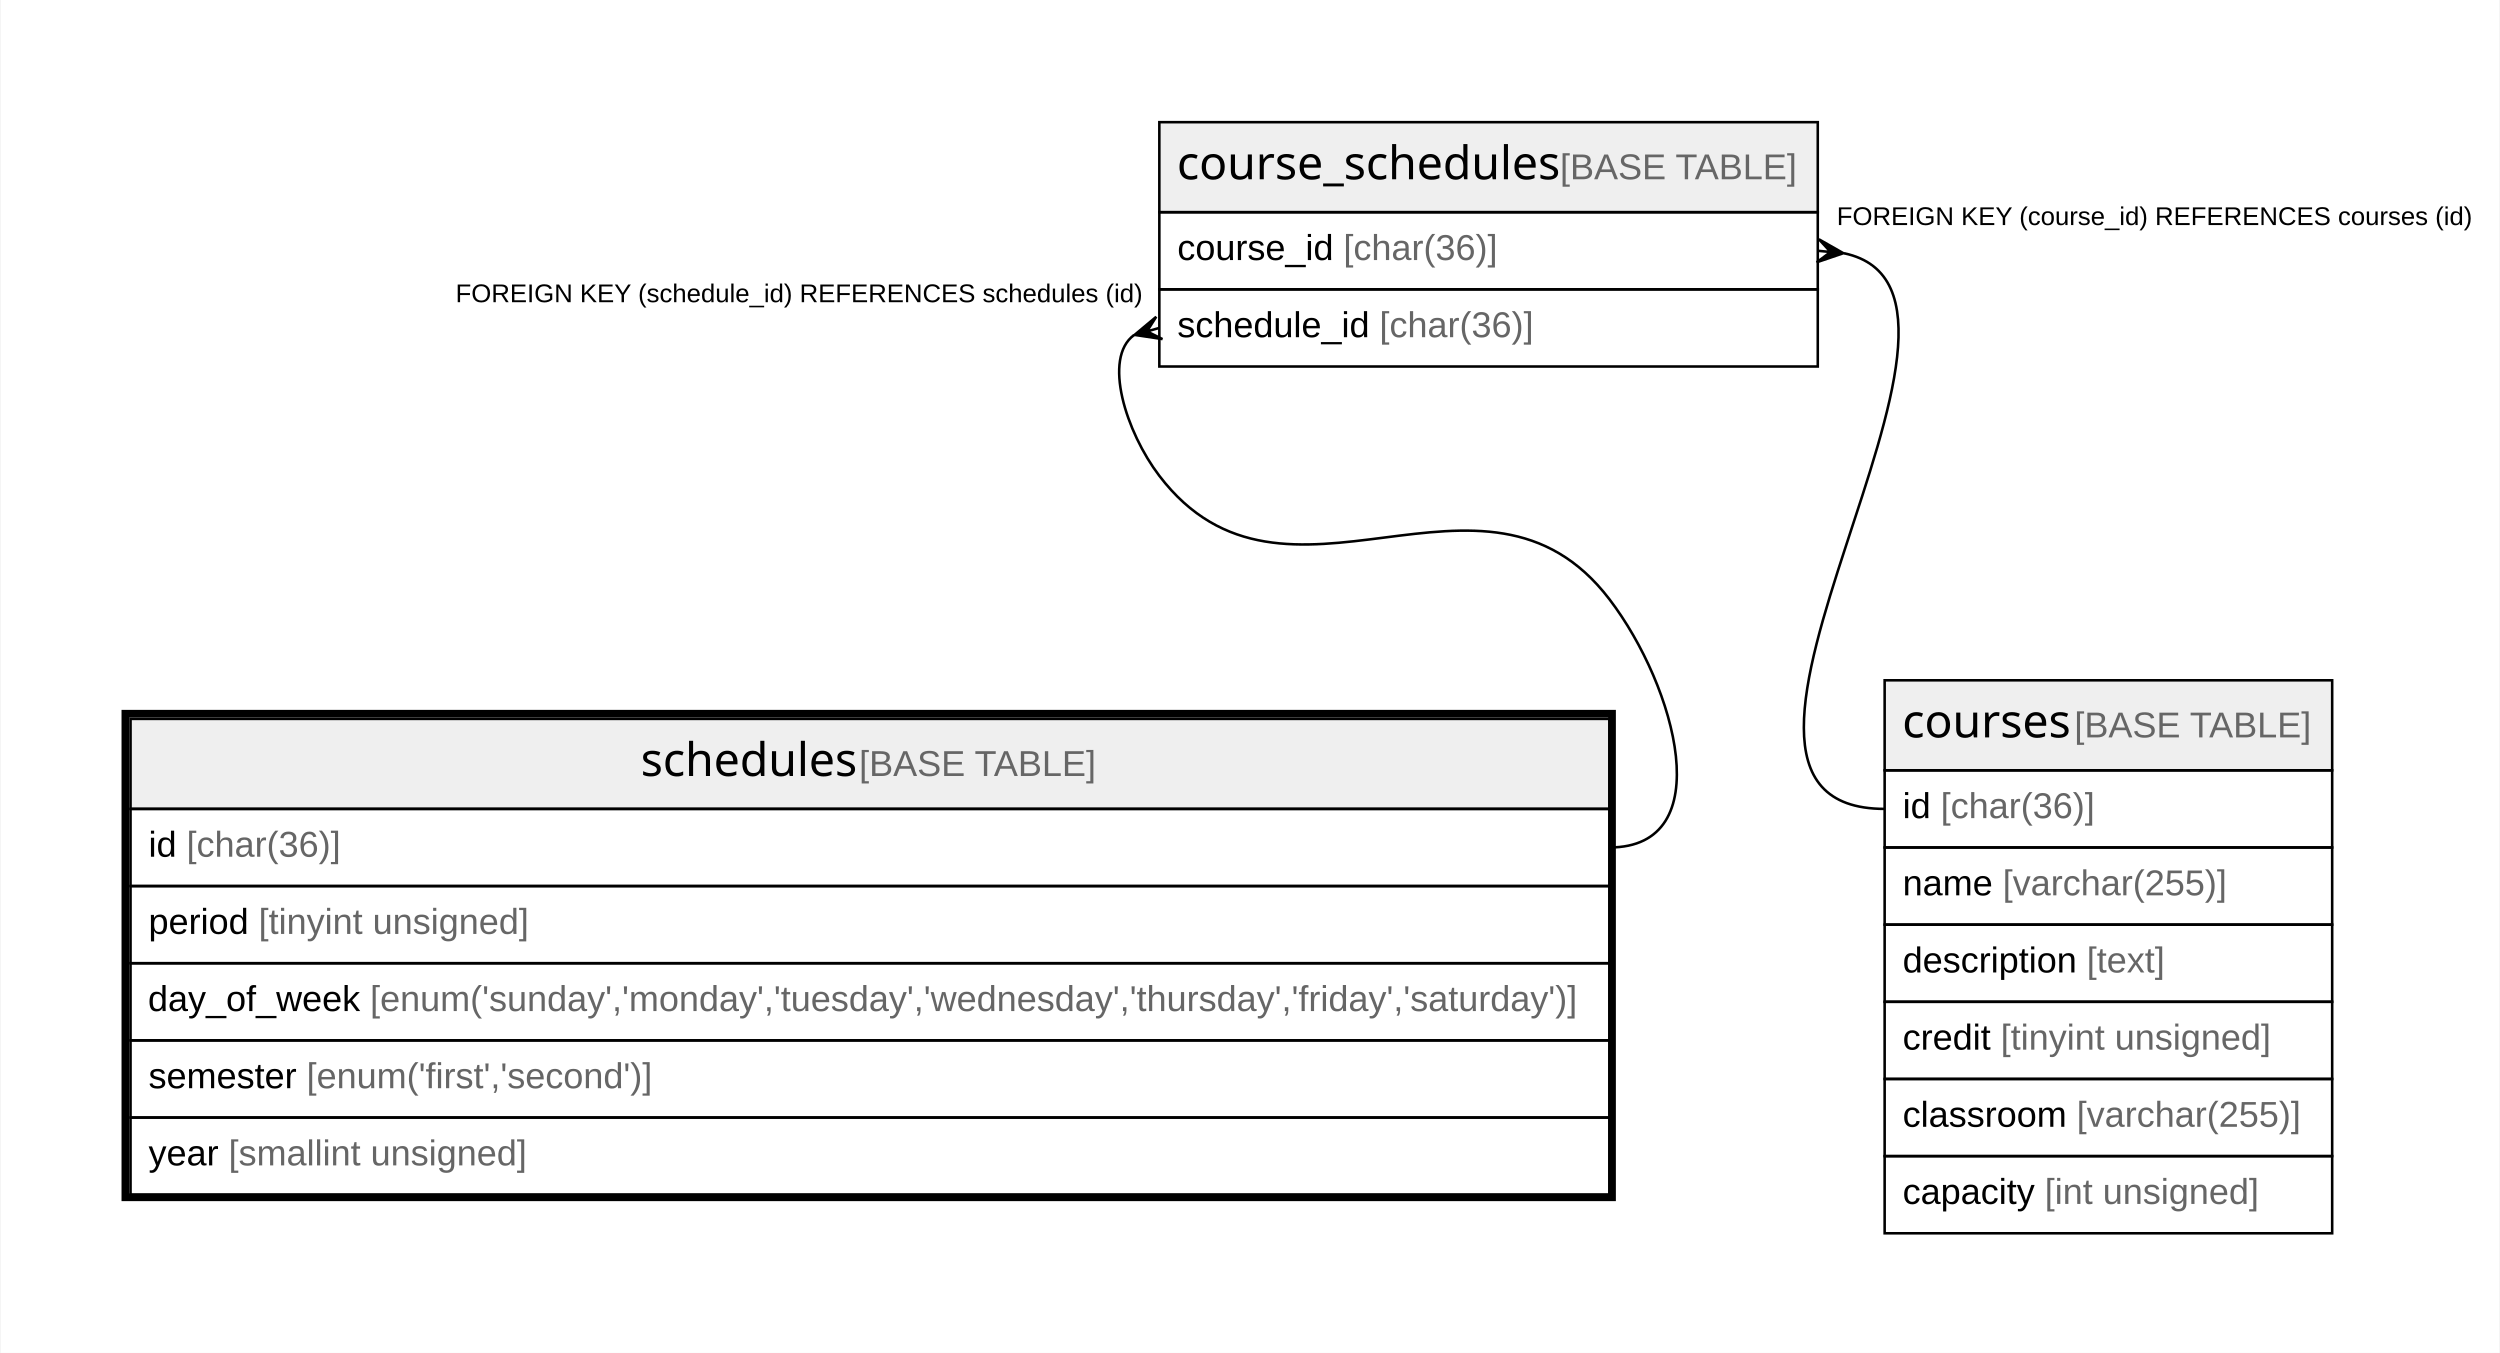
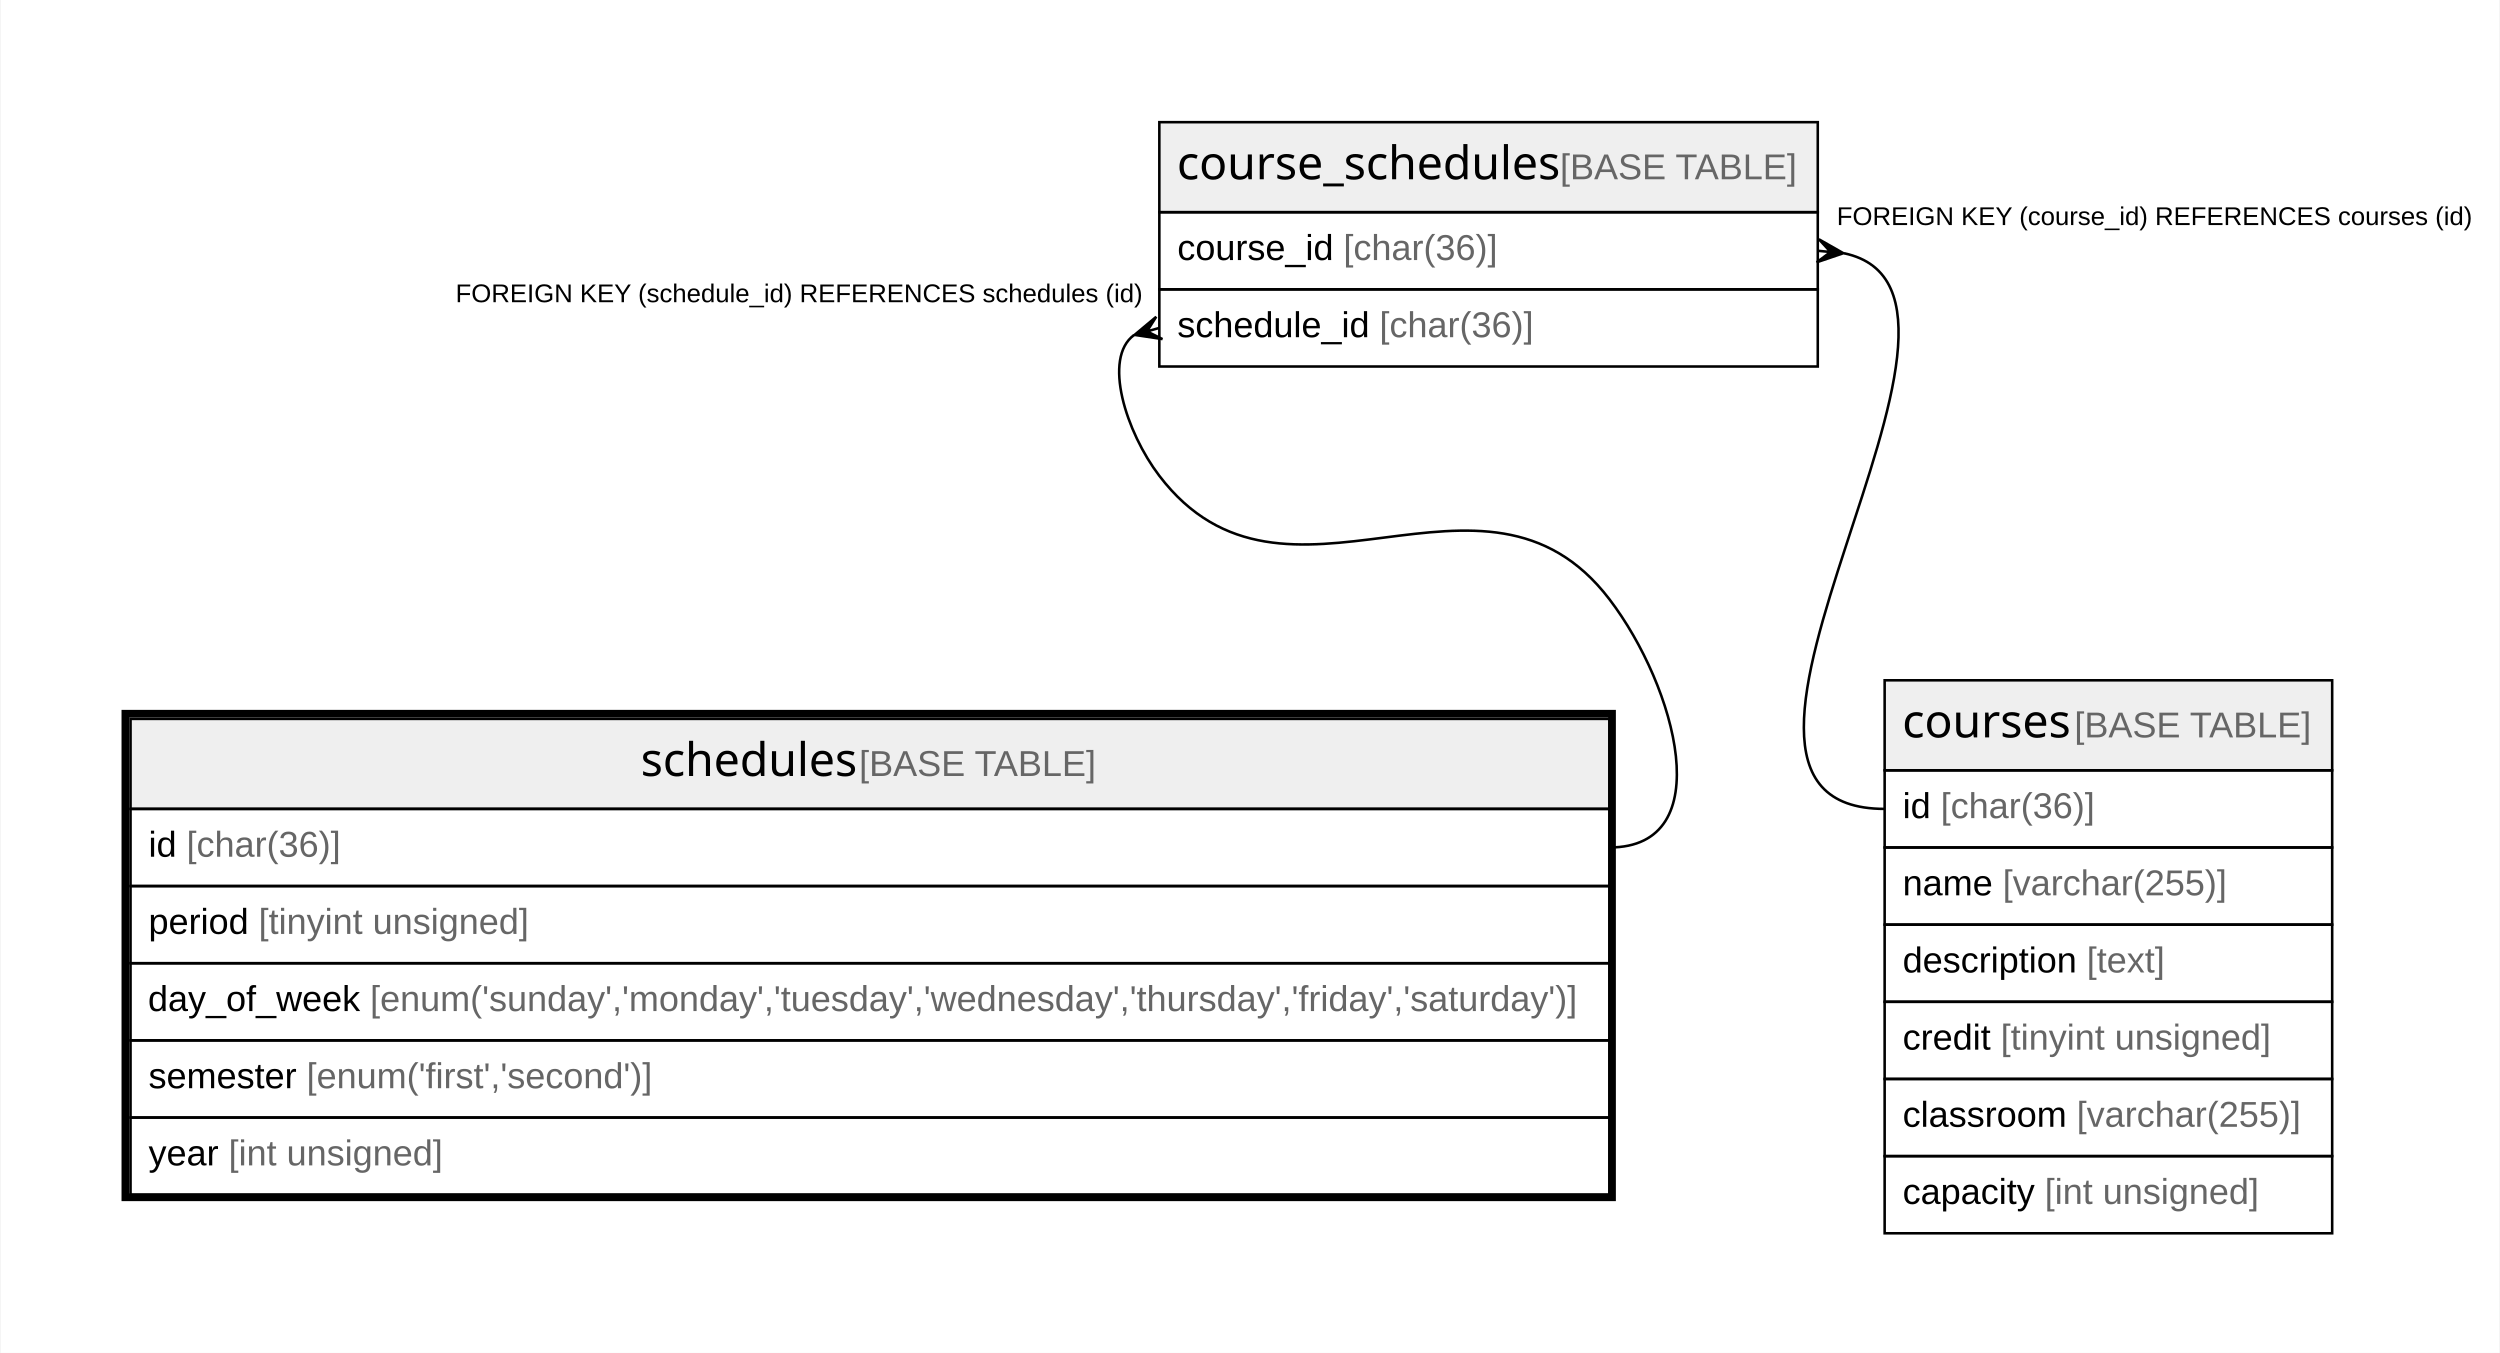
<svg xmlns="http://www.w3.org/2000/svg" width="972pt" height="526pt" viewBox="0.00 0.00 971.50 526.00">
  <g id="graph0" class="graph" transform="scale(1 1) rotate(0) translate(4 522)">
    <polygon fill="#ffffff" stroke="transparent" points="-4,4 -4,-522 967.5,-522 967.5,4 -4,4" />
    <g id="node1" class="node">
      <polygon fill="#efefef" stroke="transparent" points="46.5,-207.5 46.5,-242.5 621.5,-242.5 621.5,-207.5 46.5,-207.5" />
      <polygon fill="none" stroke="#000000" points="46.5,-207.5 46.5,-242.5 621.5,-242.5 621.5,-207.5 46.5,-207.5" />
      <text text-anchor="start" x="244.861" y="-220.3" font-family="Arial Bold" font-size="18.00" fill="#000000">schedules</text>
      <text text-anchor="start" x="325.886" y="-220.3" font-family="Arial" font-size="14.00" fill="#000000"> </text>
      <text text-anchor="start" x="329.776" y="-220.3" font-family="Arial" font-size="14.00" fill="#666666">[BASE TABLE]</text>
      <polygon fill="none" stroke="#000000" points="46.5,-177.5 46.5,-207.5 621.5,-207.5 621.5,-177.5 46.5,-177.5" />
      <text text-anchor="start" x="53.5" y="-188.9" font-family="Arial" font-size="14.00" fill="#000000">id </text>
      <text text-anchor="start" x="68.28" y="-188.9" font-family="Arial" font-size="14.00" fill="#666666">[char(36)]</text>
      <polygon fill="none" stroke="#000000" points="46.5,-147.5 46.5,-177.5 621.5,-177.5 621.5,-147.5 46.5,-147.5" />
      <text text-anchor="start" x="53.5" y="-158.9" font-family="Arial" font-size="14.00" fill="#000000">period </text>
      <text text-anchor="start" x="96.288" y="-158.9" font-family="Arial" font-size="14.00" fill="#666666">[tinyint unsigned]</text>
      <polygon fill="none" stroke="#000000" points="46.5,-117.5 46.5,-147.5 621.5,-147.5 621.5,-117.5 46.5,-117.5" />
      <text text-anchor="start" x="53.276" y="-128.9" font-family="Arial" font-size="14.00" fill="#000000">day_of_week </text>
      <text text-anchor="start" x="139.642" y="-128.9" font-family="Arial" font-size="14.00" fill="#666666">[enum('sunday','monday','tuesday','wednesday','thursday','friday','saturday')]</text>
      <polygon fill="none" stroke="#000000" points="46.5,-87.5 46.5,-117.5 621.5,-117.5 621.5,-87.5 46.5,-87.5" />
      <text text-anchor="start" x="53.5" y="-98.9" font-family="Arial" font-size="14.00" fill="#000000">semester </text>
      <text text-anchor="start" x="114.95" y="-98.9" font-family="Arial" font-size="14.00" fill="#666666">[enum('first','second')]</text>
      <polygon fill="none" stroke="#000000" points="46.5,-57.5 46.5,-87.5 621.5,-87.5 621.5,-57.5 46.5,-57.5" />
      <text text-anchor="start" x="53.5" y="-68.9" font-family="Arial" font-size="14.00" fill="#000000">year </text>
-       <text text-anchor="start" x="84.616" y="-68.9" font-family="Arial" font-size="14.00" fill="#666666">[smallint unsigned]</text>
+       <text text-anchor="start" x="84.616" y="-68.9" font-family="Arial" font-size="14.00" fill="#666666">[int unsigned]</text>
      <polygon fill="none" stroke="#000000" stroke-width="3" points="44.5,-56.5 44.5,-244.5 622.5,-244.5 622.5,-56.5 44.5,-56.5" />
    </g>
    <g id="node2" class="node">
      <polygon fill="#efefef" stroke="transparent" points="446.5,-439.5 446.5,-474.5 702.5,-474.5 702.5,-439.5 446.5,-439.5" />
      <polygon fill="none" stroke="#000000" points="446.5,-439.5 446.5,-474.5 702.5,-474.5 702.5,-439.5 446.5,-439.5" />
      <text text-anchor="start" x="453.352" y="-452.3" font-family="Arial Bold" font-size="18.00" fill="#000000">course_schedules</text>
      <text text-anchor="start" x="598.394" y="-452.3" font-family="Arial" font-size="14.00" fill="#000000"> </text>
      <text text-anchor="start" x="602.285" y="-452.3" font-family="Arial" font-size="14.00" fill="#666666">[BASE TABLE]</text>
      <polygon fill="none" stroke="#000000" points="446.5,-409.5 446.5,-439.5 702.5,-439.5 702.5,-409.5 446.5,-409.5" />
      <text text-anchor="start" x="453.5" y="-420.9" font-family="Arial" font-size="14.00" fill="#000000">course_id </text>
      <text text-anchor="start" x="518.071" y="-420.9" font-family="Arial" font-size="14.00" fill="#666666">[char(36)]</text>
      <polygon fill="none" stroke="#000000" points="446.5,-379.5 446.5,-409.5 702.5,-409.5 702.5,-379.5 446.5,-379.5" />
      <text text-anchor="start" x="453.5" y="-390.9" font-family="Arial" font-size="14.00" fill="#000000">schedule_id </text>
      <text text-anchor="start" x="532.082" y="-390.9" font-family="Arial" font-size="14.00" fill="#666666">[char(36)]</text>
    </g>
    <g id="edge1" class="edge">
      <path fill="none" stroke="#000000" d="M436.664,-391.736C424.391,-382.754 433.545,-353.987 446.5,-337 495.408,-272.871 572.592,-353.129 621.5,-289 647.509,-254.897 664.389,-192.5 621.5,-192.5" />
      <polygon fill="#000000" stroke="#000000" points="436.873,-391.795 445.283,-398.832 441.686,-393.147 446.5,-394.5 446.5,-394.5 446.5,-394.5 441.686,-393.147 447.717,-390.168 436.873,-391.795 436.873,-391.795" />
      <text text-anchor="start" x="172.878" y="-404.5" font-family="Arial" font-size="10.00" fill="#000000">FOREIGN KEY (schedule_id) REFERENCES schedules (id)</text>
    </g>
    <g id="node3" class="node">
      <polygon fill="#efefef" stroke="transparent" points="728.5,-222.5 728.5,-257.5 902.5,-257.5 902.5,-222.5 728.5,-222.5" />
      <polygon fill="none" stroke="#000000" points="728.5,-222.5 728.5,-257.5 902.5,-257.5 902.5,-222.5 728.5,-222.5" />
      <text text-anchor="start" x="735.368" y="-235.3" font-family="Arial Bold" font-size="18.00" fill="#000000">courses</text>
      <text text-anchor="start" x="798.379" y="-235.3" font-family="Arial" font-size="14.00" fill="#000000"> </text>
      <text text-anchor="start" x="802.269" y="-235.3" font-family="Arial" font-size="14.00" fill="#666666">[BASE TABLE]</text>
      <polygon fill="none" stroke="#000000" points="728.5,-192.5 728.5,-222.5 902.5,-222.5 902.5,-192.5 728.5,-192.5" />
      <text text-anchor="start" x="735.5" y="-203.9" font-family="Arial" font-size="14.00" fill="#000000">id </text>
      <text text-anchor="start" x="750.28" y="-203.9" font-family="Arial" font-size="14.00" fill="#666666">[char(36)]</text>
      <polygon fill="none" stroke="#000000" points="728.5,-162.5 728.5,-192.5 902.5,-192.5 902.5,-162.5 728.5,-162.5" />
      <text text-anchor="start" x="735.5" y="-173.9" font-family="Arial" font-size="14.00" fill="#000000">name </text>
      <text text-anchor="start" x="774.399" y="-173.9" font-family="Arial" font-size="14.00" fill="#666666">[varchar(255)]</text>
      <polygon fill="none" stroke="#000000" points="728.5,-132.5 728.5,-162.5 902.5,-162.5 902.5,-132.5 728.5,-132.5" />
      <text text-anchor="start" x="735.5" y="-143.9" font-family="Arial" font-size="14.00" fill="#000000">description </text>
      <text text-anchor="start" x="807.068" y="-143.9" font-family="Arial" font-size="14.00" fill="#666666">[text]</text>
      <polygon fill="none" stroke="#000000" points="728.5,-102.5 728.5,-132.5 902.5,-132.5 902.5,-102.5 728.5,-102.5" />
      <text text-anchor="start" x="735.5" y="-113.9" font-family="Arial" font-size="14.00" fill="#000000">credit </text>
      <text text-anchor="start" x="773.614" y="-113.9" font-family="Arial" font-size="14.00" fill="#666666">[tinyint unsigned]</text>
      <polygon fill="none" stroke="#000000" points="728.5,-72.5 728.5,-102.5 902.5,-102.5 902.5,-72.5 728.5,-72.5" />
      <text text-anchor="start" x="735.5" y="-83.9" font-family="Arial" font-size="14.00" fill="#000000">classroom </text>
      <text text-anchor="start" x="803.166" y="-83.9" font-family="Arial" font-size="14.00" fill="#666666">[varchar(255)]</text>
      <polygon fill="none" stroke="#000000" points="728.5,-42.5 728.5,-72.5 902.5,-72.5 902.5,-42.5 728.5,-42.5" />
      <text text-anchor="start" x="735.5" y="-53.9" font-family="Arial" font-size="14.00" fill="#000000">capacity </text>
      <text text-anchor="start" x="790.736" y="-53.9" font-family="Arial" font-size="14.00" fill="#666666">[int unsigned]</text>
    </g>
    <g id="edge2" class="edge">
      <path fill="none" stroke="#000000" d="M712.7,-423.533C786.893,-407.878 635.16,-207.5 728.5,-207.5" />
      <polygon fill="#000000" stroke="#000000" points="712.455,-423.556 702.075,-420.02 707.478,-424.028 702.5,-424.5 702.5,-424.5 702.5,-424.5 707.478,-424.028 702.925,-428.98 712.455,-423.556 712.455,-423.556" />
      <text text-anchor="start" x="709.886" y="-434.5" font-family="Arial" font-size="10.00" fill="#000000">FOREIGN KEY (course_id) REFERENCES courses (id)</text>
    </g>
  </g>
</svg>
